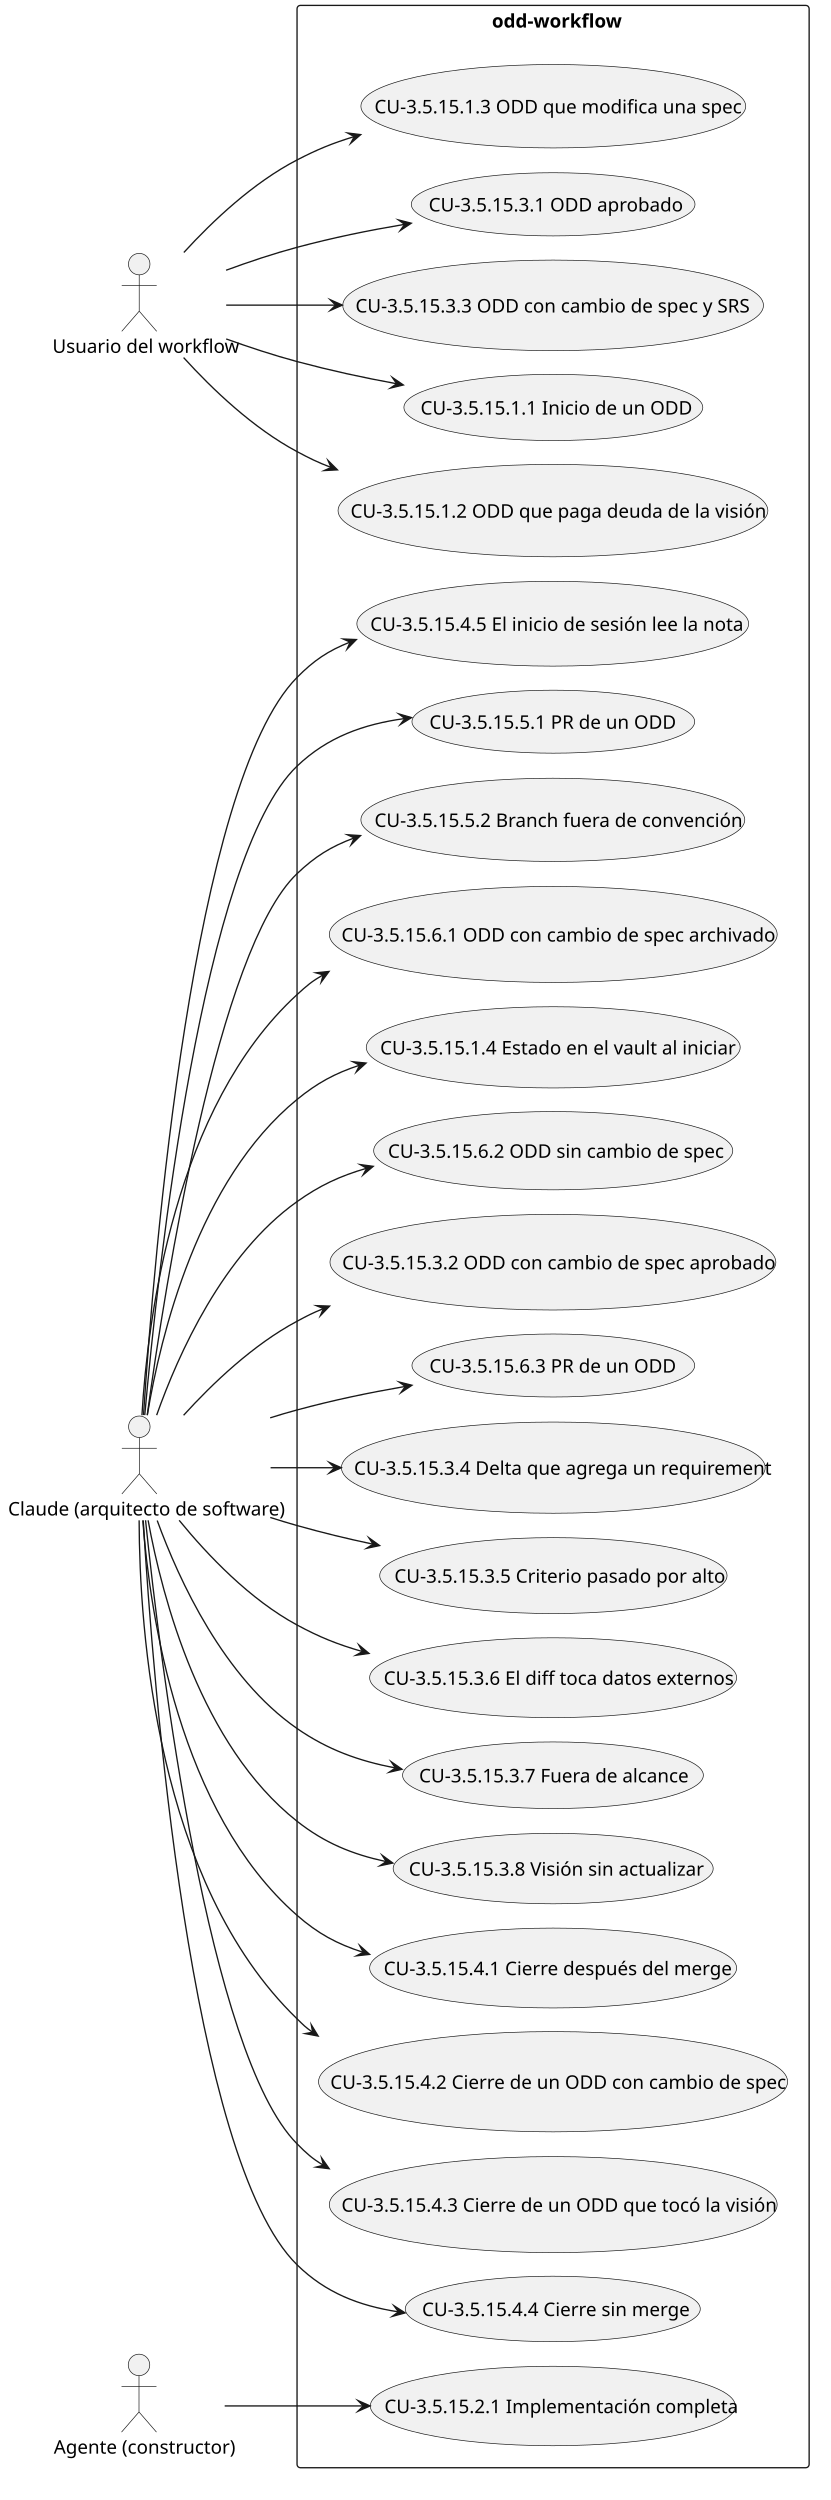
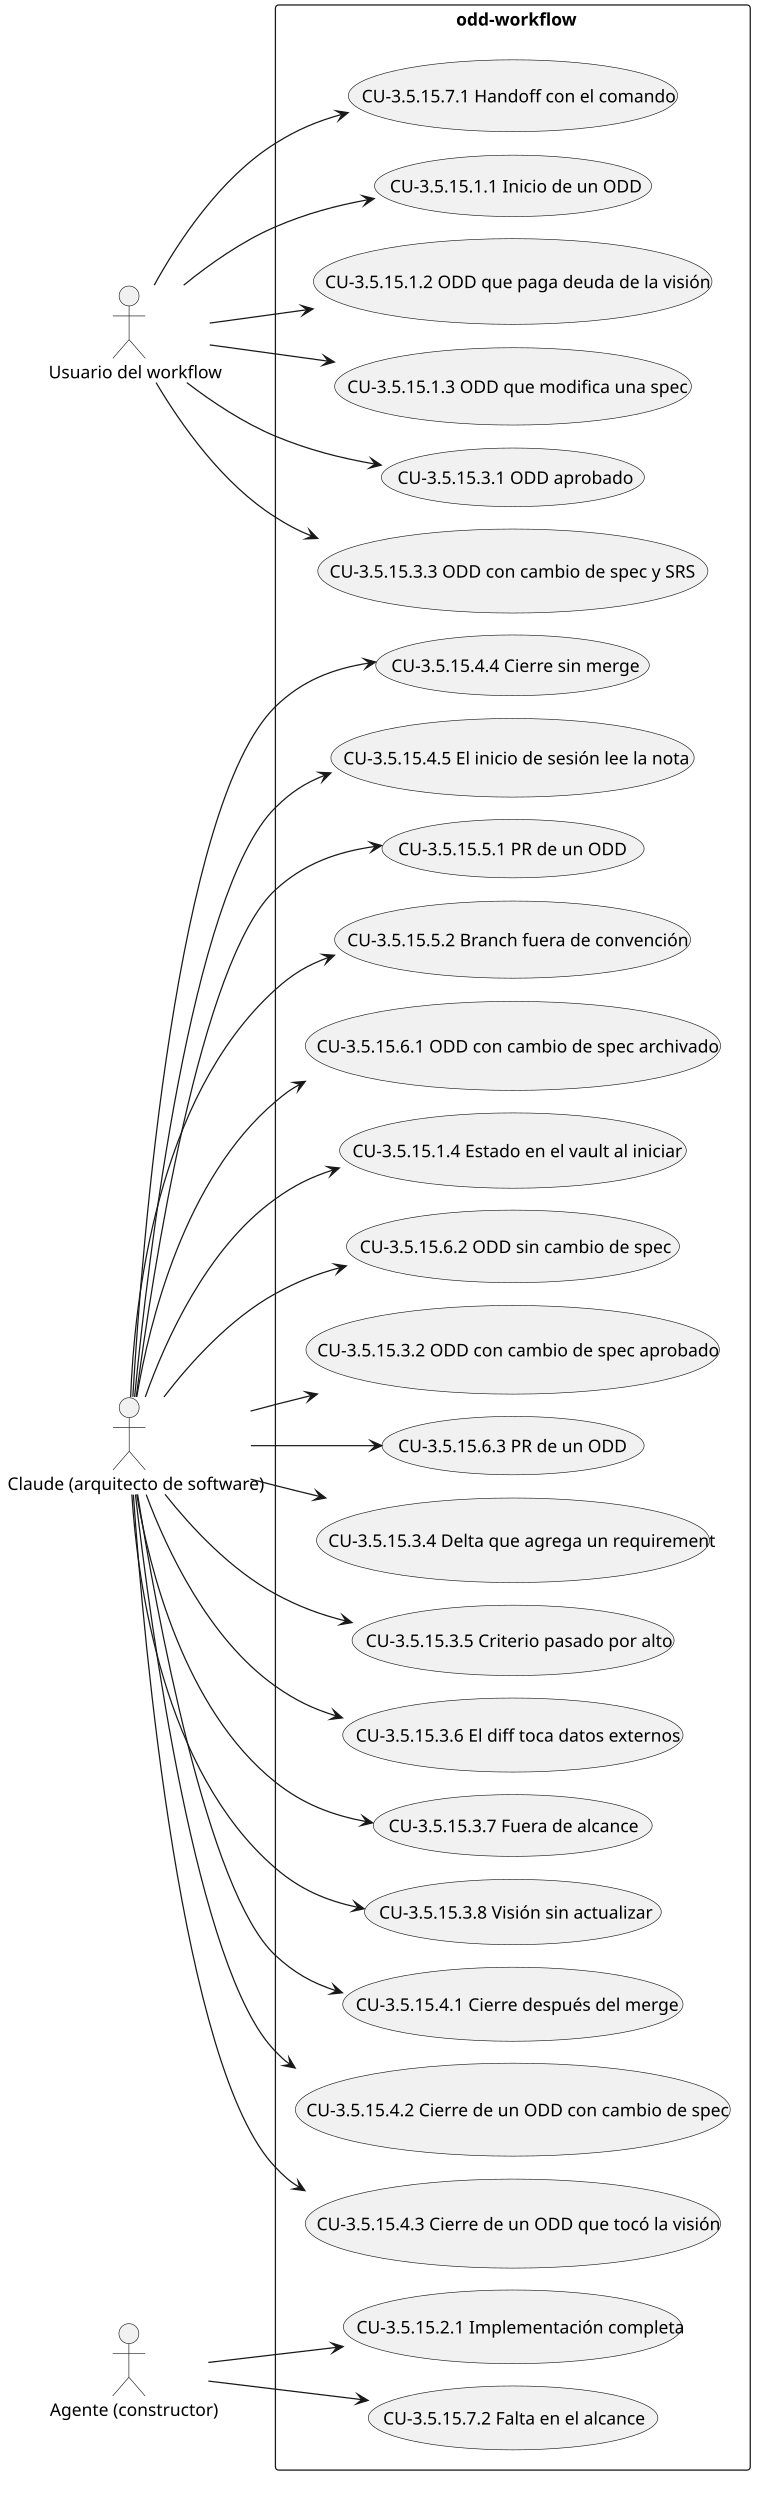
- <svg xmlns="http://www.w3.org/2000/svg" version="1.1" data-diagram-type="DESCRIPTION" style="width:618px;height:1860px;background:#FFFFFF;" width="618px" height="1860px" viewBox="0 0 618 1860" zoomAndPan="magnify" preserveAspectRatio="none" contentStyleType="text/css">
+ <svg xmlns="http://www.w3.org/2000/svg" version="1.1" data-diagram-type="DESCRIPTION" style="width:618px;height:2006px;background:#FFFFFF;" width="618px" height="2006px" viewBox="0 0 618 2006" zoomAndPan="magnify" preserveAspectRatio="none" contentStyleType="text/css">
  <defs />
  <g font-family="sans-serif" lengthAdjust="spacing">
    <g class="cluster" data-qualified-name="odd-workflow" id="ent0004" data-source-line="6">
-       <rect x="221" y="4" width="381" height="1832" fill="none" style="stroke:#181818;stroke-width:1;" rx="2.5" ry="2.5" />
+       <rect x="221" y="4" width="381" height="1978" fill="none" style="stroke:#181818;stroke-width:1;" rx="2.5" ry="2.5" />
      <text x="366.007" y="20.533" fill="#000" font-size="14" textLength="90.986" font-weight="700">odd-workflow</text>
    </g>
    <g class="entity" data-qualified-name="A1" id="ent0001" data-source-line="3">
-       <ellipse cx="103.579" cy="196.5" rx="8" ry="8" fill="#F1F1F1" style="stroke:#181818;stroke-width:0.5;" />
-       <path d="M103.579,204.5 L103.579,231.5 M90.579,212.5 L116.579,212.5 M103.579,231.5 L90.579,246.5 M103.579,231.5 L116.579,246.5" style="stroke:#181818;stroke-width:0.5;" fill="none" />
-       <text x="39" y="262.533" fill="#000" font-size="14" textLength="129.158">Usuario del workflow</text>
+       <ellipse cx="103.579" cy="237.5" rx="8" ry="8" fill="#F1F1F1" style="stroke:#181818;stroke-width:0.5;" />
+       <path d="M103.579,245.5 L103.579,272.5 M90.579,253.5 L116.579,253.5 M103.579,272.5 L90.579,287.5 M103.579,272.5 L116.579,287.5" style="stroke:#181818;stroke-width:0.5;" fill="none" />
+       <text x="39" y="303.533" fill="#000" font-size="14" textLength="129.158">Usuario del workflow</text>
    </g>
    <g class="entity" data-qualified-name="A2" id="ent0002" data-source-line="4">
-       <ellipse cx="103.662" cy="1061.5" rx="8" ry="8" fill="#F1F1F1" style="stroke:#181818;stroke-width:0.5;" />
-       <path d="M103.662,1069.5 L103.662,1096.5 M90.662,1077.5 L116.662,1077.5 M103.662,1096.5 L90.662,1111.5 M103.662,1096.5 L116.662,1111.5" style="stroke:#181818;stroke-width:0.5;" fill="none" />
-       <text x="6" y="1127.533" fill="#000" font-size="14" textLength="195.323">Claude (arquitecto de software)</text>
+       <ellipse cx="103.662" cy="1129.5" rx="8" ry="8" fill="#F1F1F1" style="stroke:#181818;stroke-width:0.5;" />
+       <path d="M103.662,1137.5 L103.662,1164.5 M90.662,1145.5 L116.662,1145.5 M103.662,1164.5 L90.662,1179.5 M103.662,1164.5 L116.662,1179.5" style="stroke:#181818;stroke-width:0.5;" fill="none" />
+       <text x="6" y="1195.533" fill="#000" font-size="14" textLength="195.323">Claude (arquitecto de software)</text>
    </g>
    <g class="entity" data-qualified-name="A3" id="ent0003" data-source-line="5">
-       <ellipse cx="103.417" cy="1759.5" rx="8" ry="8" fill="#F1F1F1" style="stroke:#181818;stroke-width:0.5;" />
-       <path d="M103.417,1767.5 L103.417,1794.5 M90.417,1775.5 L116.417,1775.5 M103.417,1794.5 L90.417,1809.5 M103.417,1794.5 L116.417,1809.5" style="stroke:#181818;stroke-width:0.5;" fill="none" />
-       <text x="40" y="1825.533" fill="#000" font-size="14" textLength="126.834">Agente (constructor)</text>
+       <ellipse cx="103.417" cy="1872.5" rx="8" ry="8" fill="#F1F1F1" style="stroke:#181818;stroke-width:0.5;" />
+       <path d="M103.417,1880.5 L103.417,1907.5 M90.417,1888.5 L116.417,1888.5 M103.417,1907.5 L90.417,1922.5 M103.417,1907.5 L116.417,1922.5" style="stroke:#181818;stroke-width:0.5;" fill="none" />
+       <text x="40" y="1938.533" fill="#000" font-size="14" textLength="126.834">Agente (constructor)</text>
    </g>
    <g class="entity" data-qualified-name="odd-workflow.UC_3_5_15_1_1" id="ent0005" data-source-line="7">
-       <ellipse cx="411.689" cy="303.138" rx="111.189" ry="24.638" fill="#F1F1F1" style="stroke:#181818;stroke-width:0.5;" />
-       <text x="312.862" y="308.442" fill="#000" font-size="14" textLength="197.654">CU-3.5.15.1.1 Inicio de un ODD</text>
+       <ellipse cx="411.689" cy="149.138" rx="111.189" ry="24.638" fill="#F1F1F1" style="stroke:#181818;stroke-width:0.5;" />
+       <text x="312.862" y="154.442" fill="#000" font-size="14" textLength="197.654">CU-3.5.15.1.1 Inicio de un ODD</text>
    </g>
    <g class="entity" data-qualified-name="odd-workflow.UC_3_5_15_1_2" id="ent0006" data-source-line="8">
-       <ellipse cx="411.398" cy="379.88" rx="159.898" ry="34.38" fill="#F1F1F1" style="stroke:#181818;stroke-width:0.5;" />
-       <text x="260.803" y="385.184" fill="#000" font-size="14" textLength="301.191">CU-3.5.15.1.2 ODD que paga deuda de la visión</text>
+       <ellipse cx="411.398" cy="225.88" rx="159.898" ry="34.38" fill="#F1F1F1" style="stroke:#181818;stroke-width:0.5;" />
+       <text x="260.803" y="231.184" fill="#000" font-size="14" textLength="301.191">CU-3.5.15.1.2 ODD que paga deuda de la visión</text>
    </g>
    <g class="entity" data-qualified-name="odd-workflow.UC_3_5_15_1_3" id="ent0007" data-source-line="9">
-       <ellipse cx="411.662" cy="79.032" rx="143.162" ry="31.032" fill="#F1F1F1" style="stroke:#181818;stroke-width:0.5;" />
-       <text x="278.593" y="84.337" fill="#000" font-size="14" textLength="266.137">CU-3.5.15.1.3 ODD que modifica una spec</text>
+       <ellipse cx="411.662" cy="310.032" rx="143.162" ry="31.032" fill="#F1F1F1" style="stroke:#181818;stroke-width:0.5;" />
+       <text x="278.593" y="315.337" fill="#000" font-size="14" textLength="266.137">CU-3.5.15.1.3 ODD que modifica una spec</text>
    </g>
    <g class="entity" data-qualified-name="odd-workflow.UC_3_5_15_1_4" id="ent0008" data-source-line="10">
-       <ellipse cx="411.609" cy="779.222" rx="139.109" ry="30.222" fill="#F1F1F1" style="stroke:#181818;stroke-width:0.5;" />
-       <text x="282.816" y="784.526" fill="#000" font-size="14" textLength="257.585">CU-3.5.15.1.4 Estado en el vault al iniciar</text>
+       <ellipse cx="411.609" cy="923.222" rx="139.109" ry="30.222" fill="#F1F1F1" style="stroke:#181818;stroke-width:0.5;" />
+       <text x="282.816" y="928.526" fill="#000" font-size="14" textLength="257.585">CU-3.5.15.1.4 Estado en el vault al iniciar</text>
    </g>
    <g class="entity" data-qualified-name="odd-workflow.UC_3_5_15_2_1" id="ent0009" data-source-line="11">
-       <ellipse cx="411.295" cy="1790.059" rx="135.795" ry="29.559" fill="#F1F1F1" style="stroke:#181818;stroke-width:0.5;" />
-       <text x="286.01" y="1795.364" fill="#000" font-size="14" textLength="250.571">CU-3.5.15.2.1 Implementación completa</text>
+       <ellipse cx="411.295" cy="1867.059" rx="135.795" ry="29.559" fill="#F1F1F1" style="stroke:#181818;stroke-width:0.5;" />
+       <text x="286.01" y="1872.364" fill="#000" font-size="14" textLength="250.571">CU-3.5.15.2.1 Implementación completa</text>
    </g>
    <g class="entity" data-qualified-name="odd-workflow.UC_3_5_15_3_1" id="ent0010" data-source-line="12">
-       <ellipse cx="411.538" cy="152.008" rx="105.538" ry="23.508" fill="#F1F1F1" style="stroke:#181818;stroke-width:0.5;" />
-       <text x="318.931" y="157.312" fill="#000" font-size="14" textLength="185.213">CU-3.5.15.3.1 ODD aprobado</text>
+       <ellipse cx="411.538" cy="383.008" rx="105.538" ry="23.508" fill="#F1F1F1" style="stroke:#181818;stroke-width:0.5;" />
+       <text x="318.931" y="388.312" fill="#000" font-size="14" textLength="185.213">CU-3.5.15.3.1 ODD aprobado</text>
    </g>
    <g class="entity" data-qualified-name="odd-workflow.UC_3_5_15_3_2" id="ent0011" data-source-line="13">
-       <ellipse cx="411.372" cy="939.074" rx="165.872" ry="35.574" fill="#F1F1F1" style="stroke:#181818;stroke-width:0.5;" />
-       <text x="254.562" y="944.379" fill="#000" font-size="14" textLength="313.619">CU-3.5.15.3.2 ODD con cambio de spec aprobado</text>
+       <ellipse cx="411.372" cy="1083.074" rx="165.872" ry="35.574" fill="#F1F1F1" style="stroke:#181818;stroke-width:0.5;" />
+       <text x="254.562" y="1088.379" fill="#000" font-size="14" textLength="313.619">CU-3.5.15.3.2 ODD con cambio de spec aprobado</text>
    </g>
    <g class="entity" data-qualified-name="odd-workflow.UC_3_5_15_3_3" id="ent0012" data-source-line="14">
-       <ellipse cx="411.513" cy="227.203" rx="156.513" ry="33.703" fill="#F1F1F1" style="stroke:#181818;stroke-width:0.5;" />
-       <text x="264.448" y="232.507" fill="#000" font-size="14" textLength="294.13">CU-3.5.15.3.3 ODD con cambio de spec y SRS</text>
+       <ellipse cx="411.513" cy="458.203" rx="156.513" ry="33.703" fill="#F1F1F1" style="stroke:#181818;stroke-width:0.5;" />
+       <text x="264.448" y="463.507" fill="#000" font-size="14" textLength="294.13">CU-3.5.15.3.3 ODD con cambio de spec y SRS</text>
    </g>
    <g class="entity" data-qualified-name="odd-workflow.UC_3_5_15_3_4" id="ent0013" data-source-line="15">
-       <ellipse cx="411.656" cy="1091.931" rx="157.656" ry="33.931" fill="#F1F1F1" style="stroke:#181818;stroke-width:0.5;" />
-       <text x="263.398" y="1097.236" fill="#000" font-size="14" textLength="296.516">CU-3.5.15.3.4 Delta que agrega un requirement</text>
+       <ellipse cx="411.656" cy="1235.931" rx="157.656" ry="33.931" fill="#F1F1F1" style="stroke:#181818;stroke-width:0.5;" />
+       <text x="263.398" y="1241.236" fill="#000" font-size="14" textLength="296.516">CU-3.5.15.3.4 Delta que agrega un requirement</text>
    </g>
    <g class="entity" data-qualified-name="odd-workflow.UC_3_5_15_3_5" id="ent0014" data-source-line="16">
-       <ellipse cx="411.712" cy="1172.242" rx="129.212" ry="28.242" fill="#F1F1F1" style="stroke:#181818;stroke-width:0.5;" />
-       <text x="293.427" y="1177.547" fill="#000" font-size="14" textLength="236.571">CU-3.5.15.3.5 Criterio pasado por alto</text>
+       <ellipse cx="411.712" cy="1316.242" rx="129.212" ry="28.242" fill="#F1F1F1" style="stroke:#181818;stroke-width:0.5;" />
+       <text x="293.427" y="1321.547" fill="#000" font-size="14" textLength="236.571">CU-3.5.15.3.5 Criterio pasado por alto</text>
    </g>
    <g class="entity" data-qualified-name="odd-workflow.UC_3_5_15_3_6" id="ent0015" data-source-line="17">
-       <ellipse cx="411.534" cy="1248.207" rx="136.534" ry="29.707" fill="#F1F1F1" style="stroke:#181818;stroke-width:0.5;" />
-       <text x="285.466" y="1253.511" fill="#000" font-size="14" textLength="252.137">CU-3.5.15.3.6 El diff toca datos externos</text>
+       <ellipse cx="411.534" cy="1392.207" rx="136.534" ry="29.707" fill="#F1F1F1" style="stroke:#181818;stroke-width:0.5;" />
+       <text x="285.466" y="1397.511" fill="#000" font-size="14" textLength="252.137">CU-3.5.15.3.6 El diff toca datos externos</text>
    </g>
    <g class="entity" data-qualified-name="odd-workflow.UC_3_5_15_3_7" id="ent0016" data-source-line="18">
-       <ellipse cx="411.408" cy="1320.782" rx="111.908" ry="24.782" fill="#F1F1F1" style="stroke:#181818;stroke-width:0.5;" />
-       <text x="311.794" y="1326.086" fill="#000" font-size="14" textLength="199.227">CU-3.5.15.3.7 Fuera de alcance</text>
+       <ellipse cx="411.408" cy="1464.782" rx="111.908" ry="24.782" fill="#F1F1F1" style="stroke:#181818;stroke-width:0.5;" />
+       <text x="311.794" y="1470.086" fill="#000" font-size="14" textLength="199.227">CU-3.5.15.3.7 Fuera de alcance</text>
    </g>
    <g class="entity" data-qualified-name="odd-workflow.UC_3_5_15_3_8" id="ent0017" data-source-line="19">
-       <ellipse cx="411.559" cy="1390.212" rx="119.059" ry="26.212" fill="#F1F1F1" style="stroke:#181818;stroke-width:0.5;" />
-       <text x="304.174" y="1395.517" fill="#000" font-size="14" textLength="214.771">CU-3.5.15.3.8 Visión sin actualizar</text>
+       <ellipse cx="411.559" cy="1534.212" rx="119.059" ry="26.212" fill="#F1F1F1" style="stroke:#181818;stroke-width:0.5;" />
+       <text x="304.174" y="1539.517" fill="#000" font-size="14" textLength="214.771">CU-3.5.15.3.8 Visión sin actualizar</text>
    </g>
    <g class="entity" data-qualified-name="odd-workflow.UC_3_5_15_4_1" id="ent0018" data-source-line="20">
-       <ellipse cx="411.531" cy="1464.206" rx="136.531" ry="29.706" fill="#F1F1F1" style="stroke:#181818;stroke-width:0.5;" />
-       <text x="285.466" y="1469.511" fill="#000" font-size="14" textLength="252.13">CU-3.5.15.4.1 Cierre después del merge</text>
+       <ellipse cx="411.531" cy="1608.206" rx="136.531" ry="29.706" fill="#F1F1F1" style="stroke:#181818;stroke-width:0.5;" />
+       <text x="285.466" y="1613.511" fill="#000" font-size="14" textLength="252.13">CU-3.5.15.4.1 Cierre después del merge</text>
    </g>
    <g class="entity" data-qualified-name="odd-workflow.UC_3_5_15_4_2" id="ent0019" data-source-line="21">
-       <ellipse cx="411.494" cy="1548.799" rx="174.494" ry="37.299" fill="#F1F1F1" style="stroke:#181818;stroke-width:0.5;" />
-       <text x="245.747" y="1554.104" fill="#000" font-size="14" textLength="331.495">CU-3.5.15.4.2 Cierre de un ODD con cambio de spec</text>
+       <ellipse cx="411.494" cy="1692.799" rx="174.494" ry="37.299" fill="#F1F1F1" style="stroke:#181818;stroke-width:0.5;" />
+       <text x="245.747" y="1698.104" fill="#000" font-size="14" textLength="331.495">CU-3.5.15.4.2 Cierre de un ODD con cambio de spec</text>
    </g>
    <g class="entity" data-qualified-name="odd-workflow.UC_3_5_15_4_3" id="ent0020" data-source-line="22">
-       <ellipse cx="411.613" cy="1640.223" rx="166.613" ry="35.723" fill="#F1F1F1" style="stroke:#181818;stroke-width:0.5;" />
-       <text x="254.034" y="1645.527" fill="#000" font-size="14" textLength="315.157">CU-3.5.15.4.3 Cierre de un ODD que tocó la visión</text>
+       <ellipse cx="411.613" cy="1784.223" rx="166.613" ry="35.723" fill="#F1F1F1" style="stroke:#181818;stroke-width:0.5;" />
+       <text x="254.034" y="1789.527" fill="#000" font-size="14" textLength="315.157">CU-3.5.15.4.3 Cierre de un ODD que tocó la visión</text>
    </g>
    <g class="entity" data-qualified-name="odd-workflow.UC_3_5_15_4_4" id="ent0021" data-source-line="23">
-       <ellipse cx="411.261" cy="1717.852" rx="109.761" ry="24.352" fill="#F1F1F1" style="stroke:#181818;stroke-width:0.5;" />
-       <text x="313.999" y="1723.157" fill="#000" font-size="14" textLength="194.523">CU-3.5.15.4.4 Cierre sin merge</text>
+       <ellipse cx="411.261" cy="533.852" rx="109.761" ry="24.352" fill="#F1F1F1" style="stroke:#181818;stroke-width:0.5;" />
+       <text x="313.999" y="539.157" fill="#000" font-size="14" textLength="194.523">CU-3.5.15.4.4 Cierre sin merge</text>
    </g>
    <g class="entity" data-qualified-name="odd-workflow.UC_3_5_15_4_5" id="ent0022" data-source-line="24">
-       <ellipse cx="411.26" cy="464.052" rx="145.76" ry="31.552" fill="#F1F1F1" style="stroke:#181818;stroke-width:0.5;" />
-       <text x="275.457" y="469.357" fill="#000" font-size="14" textLength="271.605">CU-3.5.15.4.5 El inicio de sesión lee la nota</text>
+       <ellipse cx="411.26" cy="608.052" rx="145.76" ry="31.552" fill="#F1F1F1" style="stroke:#181818;stroke-width:0.5;" />
+       <text x="275.457" y="613.357" fill="#000" font-size="14" textLength="271.605">CU-3.5.15.4.5 El inicio de sesión lee la nota</text>
    </g>
    <g class="entity" data-qualified-name="odd-workflow.UC_3_5_15_5_1" id="ent0023" data-source-line="25">
-       <ellipse cx="411.68" cy="536.936" rx="105.18" ry="23.436" fill="#F1F1F1" style="stroke:#181818;stroke-width:0.5;" />
-       <text x="319.47" y="542.241" fill="#000" font-size="14" textLength="184.42">CU-3.5.15.5.1 PR de un ODD</text>
+       <ellipse cx="411.68" cy="680.936" rx="105.18" ry="23.436" fill="#F1F1F1" style="stroke:#181818;stroke-width:0.5;" />
+       <text x="319.47" y="686.241" fill="#000" font-size="14" textLength="184.42">CU-3.5.15.5.1 PR de un ODD</text>
    </g>
    <g class="entity" data-qualified-name="odd-workflow.UC_3_5_15_5_2" id="ent0024" data-source-line="26">
-       <ellipse cx="411.305" cy="609.961" rx="142.805" ry="30.961" fill="#F1F1F1" style="stroke:#181818;stroke-width:0.5;" />
-       <text x="278.612" y="615.266" fill="#000" font-size="14" textLength="265.385">CU-3.5.15.5.2 Branch fuera de convención</text>
+       <ellipse cx="411.305" cy="753.961" rx="142.805" ry="30.961" fill="#F1F1F1" style="stroke:#181818;stroke-width:0.5;" />
+       <text x="278.612" y="759.266" fill="#000" font-size="14" textLength="265.385">CU-3.5.15.5.2 Branch fuera de convención</text>
    </g>
    <g class="entity" data-qualified-name="odd-workflow.UC_3_5_15_6_1" id="ent0025" data-source-line="27">
-       <ellipse cx="411.613" cy="695.223" rx="166.613" ry="35.723" fill="#F1F1F1" style="stroke:#181818;stroke-width:0.5;" />
-       <text x="254.034" y="700.527" fill="#000" font-size="14" textLength="315.157">CU-3.5.15.6.1 ODD con cambio de spec archivado</text>
+       <ellipse cx="411.613" cy="839.223" rx="166.613" ry="35.723" fill="#F1F1F1" style="stroke:#181818;stroke-width:0.5;" />
+       <text x="254.034" y="844.527" fill="#000" font-size="14" textLength="315.157">CU-3.5.15.6.1 ODD con cambio de spec archivado</text>
    </g>
    <g class="entity" data-qualified-name="odd-workflow.UC_3_5_15_6_2" id="ent0026" data-source-line="28">
-       <ellipse cx="411.589" cy="856.118" rx="133.589" ry="29.118" fill="#F1F1F1" style="stroke:#181818;stroke-width:0.5;" />
-       <text x="288.644" y="861.422" fill="#000" font-size="14" textLength="245.889">CU-3.5.15.6.2 ODD sin cambio de spec</text>
+       <ellipse cx="411.589" cy="1000.118" rx="133.589" ry="29.118" fill="#F1F1F1" style="stroke:#181818;stroke-width:0.5;" />
+       <text x="288.644" y="1005.422" fill="#000" font-size="14" textLength="245.889">CU-3.5.15.6.2 ODD sin cambio de spec</text>
    </g>
    <g class="entity" data-qualified-name="odd-workflow.UC_3_5_15_6_3" id="ent0027" data-source-line="29">
-       <ellipse cx="411.68" cy="1015.936" rx="105.18" ry="23.436" fill="#F1F1F1" style="stroke:#181818;stroke-width:0.5;" />
-       <text x="319.47" y="1021.241" fill="#000" font-size="14" textLength="184.42">CU-3.5.15.6.3 PR de un ODD</text>
-     </g>
-     <g class="link" data-entity-1="ent0001" data-entity-2="ent0005" id="lnk28" data-link-type="dependency">
-       <polygon points="300.08,286.423,291.954,280.859,295.163,285.518,290.505,288.727,300.08,286.423" fill="#181818" style="stroke:#181818;stroke-width:1;stroke-linejoin:miter;stroke-miterlimit:10;" />
-       <path d="M168.282,252.182 C185.236,258.271 203.659,264.354 221,269 C246.344,275.79 269.047,280.707 295.163,285.518" style="stroke:#181818;stroke-width:1;" fill="none" />
-     </g>
-     <g class="link" data-entity-1="ent0001" data-entity-2="ent0006" id="lnk29" data-link-type="dependency">
-       <polygon points="251.044,349.577,244.072,342.62,246.375,347.787,241.209,350.09,251.044,349.577" fill="#181818" style="stroke:#181818;stroke-width:1;stroke-linejoin:miter;stroke-miterlimit:10;" />
-       <path d="M136.588,266.032 C158.097,289.699 188.377,318.593 221,336 C230.535,341.088 235.979,343.801 246.375,347.787" style="stroke:#181818;stroke-width:1;" fill="none" />
-     </g>
-     <g class="link" data-entity-1="ent0001" data-entity-2="ent0007" id="lnk30" data-link-type="dependency">
-       <polygon points="268.366,100.153,258.591,98.948,263.583,101.609,260.921,106.601,268.366,100.153" fill="#181818" style="stroke:#181818;stroke-width:1;stroke-linejoin:miter;stroke-miterlimit:10;" />
-       <path d="M136.78,187.843 C158.254,164.358 188.427,135.867 221,119 C235.78,111.347 247.146,106.614 263.583,101.609" style="stroke:#181818;stroke-width:1;" fill="none" />
-     </g>
-     <g class="link" data-entity-1="ent0002" data-entity-2="ent0008" id="lnk31" data-link-type="dependency">
-       <polygon points="272.344,790.918,262.544,789.942,267.596,792.486,265.053,797.539,272.344,790.918" fill="#181818" style="stroke:#181818;stroke-width:1;stroke-linejoin:miter;stroke-miterlimit:10;" />
-       <path d="M109.577,1052.974 C119.566,992.807 147.597,878.075 221,818 C235.946,805.768 248.991,798.631 267.596,792.486" style="stroke:#181818;stroke-width:1;" fill="none" />
-     </g>
-     <g class="link" data-entity-1="ent0003" data-entity-2="ent0009" id="lnk32" data-link-type="dependency">
-       <polygon points="275.311,1790,266.311,1786,270.311,1790,266.311,1794,275.311,1790" fill="#181818" style="stroke:#181818;stroke-width:1;stroke-linejoin:miter;stroke-miterlimit:10;" />
-       <path d="M167.162,1790 C198.461,1790 232.617,1790 270.311,1790" style="stroke:#181818;stroke-width:1;" fill="none" />
-     </g>
-     <g class="link" data-entity-1="ent0001" data-entity-2="ent0010" id="lnk33" data-link-type="dependency">
-       <polygon points="305.988,166.068,296.447,163.628,301.059,166.903,297.783,171.515,305.988,166.068" fill="#181818" style="stroke:#181818;stroke-width:1;stroke-linejoin:miter;stroke-miterlimit:10;" />
-       <path d="M168.208,201.054 C185.163,194.822 203.605,188.636 221,184 C248.243,176.74 273.218,171.622 301.059,166.903" style="stroke:#181818;stroke-width:1;" fill="none" />
-     </g>
-     <g class="link" data-entity-1="ent0002" data-entity-2="ent0011" id="lnk34" data-link-type="dependency">
-       <polygon points="245.228,971.72,235.384,971.407,240.597,973.604,238.399,978.817,245.228,971.72" fill="#181818" style="stroke:#181818;stroke-width:1;stroke-linejoin:miter;stroke-miterlimit:10;" />
-       <path d="M136.588,1052.968 C158.097,1029.301 188.377,1000.407 221,983 C228.747,978.866 232.245,977.002 240.597,973.604" style="stroke:#181818;stroke-width:1;" fill="none" />
-     </g>
-     <g class="link" data-entity-1="ent0001" data-entity-2="ent0012" id="lnk35" data-link-type="dependency">
-       <polygon points="254.701,227,245.701,223,249.701,227,245.701,231,254.701,227" fill="#181818" style="stroke:#181818;stroke-width:1;stroke-linejoin:miter;stroke-miterlimit:10;" />
-       <path d="M168.275,227 C193.673,227 219.112,227 249.701,227" style="stroke:#181818;stroke-width:1;" fill="none" />
-     </g>
-     <g class="link" data-entity-1="ent0002" data-entity-2="ent0013" id="lnk36" data-link-type="dependency">
-       <polygon points="253.914,1092,244.914,1088,248.914,1092,244.914,1096,253.914,1092" fill="#181818" style="stroke:#181818;stroke-width:1;stroke-linejoin:miter;stroke-miterlimit:10;" />
-       <path d="M201.32,1092 C218.129,1092 230.989,1092 248.914,1092" style="stroke:#181818;stroke-width:1;" fill="none" />
-     </g>
-     <g class="link" data-entity-1="ent0002" data-entity-2="ent0014" id="lnk37" data-link-type="dependency">
-       <polygon points="282.423,1149.905,274.452,1144.119,277.532,1148.864,272.787,1151.943,282.423,1149.905" fill="#181818" style="stroke:#181818;stroke-width:1;stroke-linejoin:miter;stroke-miterlimit:10;" />
-       <path d="M201.055,1128.979 C207.767,1131.135 214.461,1133.168 221,1135 C240.689,1140.517 256.864,1144.465 277.532,1148.864" style="stroke:#181818;stroke-width:1;" fill="none" />
-     </g>
-     <g class="link" data-entity-1="ent0002" data-entity-2="ent0015" id="lnk38" data-link-type="dependency">
-       <polygon points="274.54,1230.151,266.985,1223.833,269.732,1228.777,264.787,1231.525,274.54,1230.151" fill="#181818" style="stroke:#181818;stroke-width:1;stroke-linejoin:miter;stroke-miterlimit:10;" />
-       <path d="M133.292,1131.112 C154.61,1157.198 185.943,1190.064 221,1209 C237.55,1217.939 251.119,1223.461 269.732,1228.777" style="stroke:#181818;stroke-width:1;" fill="none" />
-     </g>
-     <g class="link" data-entity-1="ent0002" data-entity-2="ent0016" id="lnk39" data-link-type="dependency">
-       <polygon points="299.105,1316.331,291.024,1310.701,294.195,1315.385,289.511,1318.557,299.105,1316.331" fill="#181818" style="stroke:#181818;stroke-width:1;stroke-linejoin:miter;stroke-miterlimit:10;" />
-       <path d="M116.961,1131.278 C133.342,1176.166 166.601,1248.277 221,1286 C243.819,1301.824 266.851,1310.12 294.195,1315.385" style="stroke:#181818;stroke-width:1;" fill="none" />
-     </g>
-     <g class="link" data-entity-1="ent0002" data-entity-2="ent0017" id="lnk40" data-link-type="dependency">
-       <polygon points="292.27,1386.112,284.315,1380.306,287.383,1385.059,282.629,1388.126,292.27,1386.112" fill="#181818" style="stroke:#181818;stroke-width:1;stroke-linejoin:miter;stroke-miterlimit:10;" />
-       <path d="M110.192,1131.106 C120.873,1189.515 149.659,1298.686 221,1355 C241.352,1371.065 261.861,1379.557 287.383,1385.059" style="stroke:#181818;stroke-width:1;" fill="none" />
-     </g>
-     <g class="link" data-entity-1="ent0002" data-entity-2="ent0018" id="lnk41" data-link-type="dependency">
-       <polygon points="274.996,1454.067,267.639,1447.519,270.233,1452.546,265.206,1455.14,274.996,1454.067" fill="#181818" style="stroke:#181818;stroke-width:1;stroke-linejoin:miter;stroke-miterlimit:10;" />
-       <path d="M106.229,1131.158 C111.546,1201.296 133.174,1348.186 221,1425 C236.423,1438.489 250.492,1446.243 270.233,1452.546" style="stroke:#181818;stroke-width:1;" fill="none" />
-     </g>
-     <g class="link" data-entity-1="ent0002" data-entity-2="ent0019" id="lnk42" data-link-type="dependency">
-       <polygon points="236.715,1514.83,231.589,1506.42,232.603,1511.985,227.038,1512.999,236.715,1514.83" fill="#181818" style="stroke:#181818;stroke-width:1;stroke-linejoin:miter;stroke-miterlimit:10;" />
-       <path d="M103.512,1131.148 C103.703,1212.502 116.196,1400.674 221,1502 C225.874,1506.712 227.031,1508.13 232.603,1511.985" style="stroke:#181818;stroke-width:1;" fill="none" />
-     </g>
-     <g class="link" data-entity-1="ent0002" data-entity-2="ent0020" id="lnk43" data-link-type="dependency">
-       <polygon points="244.922,1613.527,239.259,1605.469,240.633,1610.956,235.146,1612.33,244.922,1613.527" fill="#181818" style="stroke:#181818;stroke-width:1;stroke-linejoin:miter;stroke-miterlimit:10;" />
-       <path d="M108.278,1131.064 C119.355,1237.454 155.185,1528.819 221,1595 C228.153,1602.193 231.944,1605.747 240.633,1610.956" style="stroke:#181818;stroke-width:1;" fill="none" />
-     </g>
-     <g class="link" data-entity-1="ent0002" data-entity-2="ent0021" id="lnk44" data-link-type="dependency">
-       <polygon points="301.398,1720.809,293.12,1715.473,296.457,1720.04,291.89,1723.377,301.398,1720.809" fill="#181818" style="stroke:#181818;stroke-width:1;stroke-linejoin:miter;stroke-miterlimit:10;" />
-       <path d="M106.572,1131.215 C113.717,1250.747 141.422,1607.121 221,1685 C242.361,1705.905 267.007,1715.457 296.457,1720.04" style="stroke:#181818;stroke-width:1;" fill="none" />
-     </g>
-     <g class="link" data-entity-1="ent0002" data-entity-2="ent0022" id="lnk45" data-link-type="dependency">
-       <polygon points="265.156,475.834,255.315,475.426,260.507,477.674,258.259,482.865,265.156,475.834" fill="#181818" style="stroke:#181818;stroke-width:1;stroke-linejoin:miter;stroke-miterlimit:10;" />
-       <path d="M106.772,1052.816 C114.459,934.225 143.484,582.486 221,504 C233.405,491.44 244.042,484.19 260.507,477.674" style="stroke:#181818;stroke-width:1;" fill="none" />
-     </g>
-     <g class="link" data-entity-1="ent0002" data-entity-2="ent0023" id="lnk46" data-link-type="dependency">
-       <polygon points="306.173,533.89,296.713,531.151,301.22,534.57,297.801,539.077,306.173,533.89" fill="#181818" style="stroke:#181818;stroke-width:1;stroke-linejoin:miter;stroke-miterlimit:10;" />
-       <path d="M107.704,1052.842 C117.49,943.247 150.704,637.056 221,570 C243.714,548.333 270.343,538.808 301.22,534.57" style="stroke:#181818;stroke-width:1;" fill="none" />
-     </g>
-     <g class="link" data-entity-1="ent0002" data-entity-2="ent0024" id="lnk47" data-link-type="dependency">
-       <polygon points="268.26,621.678,258.431,621.046,263.57,623.411,261.204,628.55,268.26,621.678" fill="#181818" style="stroke:#181818;stroke-width:1;stroke-linejoin:miter;stroke-miterlimit:10;" />
-       <path d="M109.561,1052.682 C122.911,955.164 162.144,706.002 221,650 C234.398,637.252 246.095,629.869 263.57,623.411" style="stroke:#181818;stroke-width:1;" fill="none" />
-     </g>
-     <g class="link" data-entity-1="ent0002" data-entity-2="ent0025" id="lnk48" data-link-type="dependency">
-       <polygon points="244.792,722.765,234.995,723.776,240.456,725.254,238.978,730.714,244.792,722.765" fill="#181818" style="stroke:#181818;stroke-width:1;stroke-linejoin:miter;stroke-miterlimit:10;" />
-       <path d="M105.607,1052.947 C109.872,980.174 129.793,823.643 221,740 C228.227,733.372 231.912,730.158 240.456,725.254" style="stroke:#181818;stroke-width:1;" fill="none" />
-     </g>
-     <g class="link" data-entity-1="ent0002" data-entity-2="ent0026" id="lnk49" data-link-type="dependency">
-       <polygon points="277.672,867.756,267.913,866.429,272.871,869.153,270.147,874.111,277.672,867.756" fill="#181818" style="stroke:#181818;stroke-width:1;stroke-linejoin:miter;stroke-miterlimit:10;" />
-       <path d="M116.548,1052.884 C132.704,1007.287 165.918,933.193 221,894 C237.814,882.036 252.685,875.024 272.871,869.153" style="stroke:#181818;stroke-width:1;" fill="none" />
-     </g>
-     <g class="link" data-entity-1="ent0002" data-entity-2="ent0027" id="lnk50" data-link-type="dependency">
-       <polygon points="306.489,1030.624,296.936,1028.229,301.564,1031.483,298.31,1036.11,306.489,1030.624" fill="#181818" style="stroke:#181818;stroke-width:1;stroke-linejoin:miter;stroke-miterlimit:10;" />
-       <path d="M201.013,1054.866 C207.735,1052.748 214.442,1050.766 221,1049 C248.409,1041.62 273.583,1036.362 301.564,1031.483" style="stroke:#181818;stroke-width:1;" fill="none" />
+       <ellipse cx="411.68" cy="1159.936" rx="105.18" ry="23.436" fill="#F1F1F1" style="stroke:#181818;stroke-width:0.5;" />
+       <text x="319.47" y="1165.241" fill="#000" font-size="14" textLength="184.42">CU-3.5.15.6.3 PR de un ODD</text>
+     </g>
+     <g class="entity" data-qualified-name="odd-workflow.UC_3_5_15_7_1" id="ent0028" data-source-line="30">
+       <ellipse cx="411.642" cy="76.828" rx="132.142" ry="28.828" fill="#F1F1F1" style="stroke:#181818;stroke-width:0.5;" />
+       <text x="290.235" y="82.133" fill="#000" font-size="14" textLength="242.813">CU-3.5.15.7.1 Handoff con el comando</text>
+     </g>
+     <g class="entity" data-qualified-name="odd-workflow.UC_3_5_15_7_2" id="ent0029" data-source-line="31">
+       <ellipse cx="411.694" cy="1940.139" rx="116.194" ry="25.639" fill="#F1F1F1" style="stroke:#181818;stroke-width:0.5;" />
+       <text x="307.412" y="1945.443" fill="#000" font-size="14" textLength="208.564">CU-3.5.15.7.2 Falta en el alcance</text>
+     </g>
+     <g class="link" data-entity-1="ent0001" data-entity-2="ent0005" id="lnk30" data-link-type="dependency">
+       <polygon points="300.278,159.358,290.704,157.046,295.36,160.259,292.146,164.915,300.278,159.358" fill="#181818" style="stroke:#181818;stroke-width:1;stroke-linejoin:miter;stroke-miterlimit:10;" />
+       <path d="M147.402,228.818 C168.21,211.878 194.419,193.369 221,182 C245.717,171.429 268.709,165.144 295.36,160.259" style="stroke:#181818;stroke-width:1;" fill="none" />
+     </g>
+     <g class="link" data-entity-1="ent0001" data-entity-2="ent0006" id="lnk31" data-link-type="dependency">
+       <polygon points="251.221,247.862,241.761,245.123,246.268,248.542,242.849,253.048,251.221,247.862" fill="#181818" style="stroke:#181818;stroke-width:1;stroke-linejoin:miter;stroke-miterlimit:10;" />
+       <path d="M168.275,259.247 C192.709,255.893 216.857,252.578 246.268,248.542" style="stroke:#181818;stroke-width:1;" fill="none" />
+     </g>
+     <g class="link" data-entity-1="ent0001" data-entity-2="ent0007" id="lnk32" data-link-type="dependency">
+       <polygon points="268.302,290.483,259.929,285.296,263.348,289.803,258.842,293.222,268.302,290.483" fill="#181818" style="stroke:#181818;stroke-width:1;stroke-linejoin:miter;stroke-miterlimit:10;" />
+       <path d="M168.275,276.753 C197.439,280.756 228.297,284.992 263.348,289.803" style="stroke:#181818;stroke-width:1;" fill="none" />
+     </g>
+     <g class="link" data-entity-1="ent0002" data-entity-2="ent0008" id="lnk33" data-link-type="dependency">
+       <polygon points="272.248,937.179,262.457,936.115,267.487,938.704,264.898,943.734,272.248,937.179" fill="#181818" style="stroke:#181818;stroke-width:1;stroke-linejoin:miter;stroke-miterlimit:10;" />
+       <path d="M116.582,1120.931 C132.771,1075.381 166.017,1001.333 221,962 C236.298,951.056 249.21,944.559 267.487,938.704" style="stroke:#181818;stroke-width:1;" fill="none" />
+     </g>
+     <g class="link" data-entity-1="ent0003" data-entity-2="ent0009" id="lnk34" data-link-type="dependency">
+       <polygon points="275.311,1882.905,265.906,1879.984,270.346,1883.489,266.84,1887.929,275.311,1882.905" fill="#181818" style="stroke:#181818;stroke-width:1;stroke-linejoin:miter;stroke-miterlimit:10;" />
+       <path d="M167.162,1895.628 C198.461,1891.946 232.651,1887.923 270.346,1883.489" style="stroke:#181818;stroke-width:1;" fill="none" />
+     </g>
+     <g class="link" data-entity-1="ent0001" data-entity-2="ent0010" id="lnk35" data-link-type="dependency">
+       <polygon points="305.888,373.216,297.702,367.74,300.961,372.363,296.338,375.623,305.888,373.216" fill="#181818" style="stroke:#181818;stroke-width:1;stroke-linejoin:miter;stroke-miterlimit:10;" />
+       <path d="M149.876,307.004 C170.366,322.677 195.637,339.49 221,350 C247.531,360.995 272.696,367.474 300.961,372.363" style="stroke:#181818;stroke-width:1;" fill="none" />
+     </g>
+     <g class="link" data-entity-1="ent0002" data-entity-2="ent0011" id="lnk36" data-link-type="dependency">
+       <polygon points="254.716,1118.541,245.023,1116.798,249.86,1119.731,246.927,1124.568,254.716,1118.541" fill="#181818" style="stroke:#181818;stroke-width:1;stroke-linejoin:miter;stroke-miterlimit:10;" />
+       <path d="M201.032,1132.272 C207.78,1130.452 214.486,1128.678 221,1127 C231.957,1124.178 238.435,1122.531 249.86,1119.731" style="stroke:#181818;stroke-width:1;" fill="none" />
+     </g>
+     <g class="link" data-entity-1="ent0001" data-entity-2="ent0012" id="lnk37" data-link-type="dependency">
+       <polygon points="254.922,432.036,248.053,424.978,250.28,430.178,245.08,432.405,254.922,432.036" fill="#181818" style="stroke:#181818;stroke-width:1;stroke-linejoin:miter;stroke-miterlimit:10;" />
+       <path d="M125.23,307.019 C145.241,340.823 178.7,388.369 221,415 C231.563,421.65 238.389,425.419 250.28,430.178" style="stroke:#181818;stroke-width:1;" fill="none" />
+     </g>
+     <g class="link" data-entity-1="ent0002" data-entity-2="ent0013" id="lnk38" data-link-type="dependency">
+       <polygon points="261.404,1201.972,253.593,1195.973,256.543,1200.8,251.716,1203.75,261.404,1201.972" fill="#181818" style="stroke:#181818;stroke-width:1;stroke-linejoin:miter;stroke-miterlimit:10;" />
+       <path d="M201.05,1186.839 C207.793,1188.616 214.494,1190.352 221,1192 C234.096,1195.318 242.866,1197.5 256.543,1200.8" style="stroke:#181818;stroke-width:1;" fill="none" />
+     </g>
+     <g class="link" data-entity-1="ent0002" data-entity-2="ent0014" id="lnk39" data-link-type="dependency">
+       <polygon points="282.476,1301.96,274.729,1295.879,277.628,1300.736,272.771,1303.636,282.476,1301.96" fill="#181818" style="stroke:#181818;stroke-width:1;stroke-linejoin:miter;stroke-miterlimit:10;" />
+       <path d="M132.409,1199.041 C153.644,1225.762 185.243,1259.724 221,1279 C239.884,1289.18 256.322,1295.359 277.628,1300.736" style="stroke:#181818;stroke-width:1;" fill="none" />
+     </g>
+     <g class="link" data-entity-1="ent0002" data-entity-2="ent0015" id="lnk40" data-link-type="dependency">
+       <polygon points="274.814,1378.432,267.388,1371.962,270.035,1376.961,265.036,1379.609,274.814,1378.432" fill="#181818" style="stroke:#181818;stroke-width:1;stroke-linejoin:miter;stroke-miterlimit:10;" />
+       <path d="M117.301,1199.283 C133.915,1243.788 167.308,1315.045 221,1353 C237.045,1364.342 250.874,1371.068 270.035,1376.961" style="stroke:#181818;stroke-width:1;" fill="none" />
+     </g>
+     <g class="link" data-entity-1="ent0002" data-entity-2="ent0016" id="lnk41" data-link-type="dependency">
+       <polygon points="299.071,1462.649,290.965,1457.056,294.157,1461.726,289.487,1464.919,299.071,1462.649" fill="#181818" style="stroke:#181818;stroke-width:1;stroke-linejoin:miter;stroke-miterlimit:10;" />
+       <path d="M109.696,1199.136 C119.806,1258.815 147.948,1371.761 221,1430 C243.105,1447.623 266.35,1456.502 294.157,1461.726" style="stroke:#181818;stroke-width:1;" fill="none" />
+     </g>
+     <g class="link" data-entity-1="ent0002" data-entity-2="ent0017" id="lnk42" data-link-type="dependency">
+       <polygon points="292.222,1531.579,284.257,1525.787,287.333,1530.534,282.585,1533.61,292.222,1531.579" fill="#181818" style="stroke:#181818;stroke-width:1;stroke-linejoin:miter;stroke-miterlimit:10;" />
+       <path d="M105.784,1199.18 C110.368,1270.499 130.834,1421.31 221,1499 C240.896,1516.143 261.519,1525.019 287.333,1530.534" style="stroke:#181818;stroke-width:1;" fill="none" />
+     </g>
+     <g class="link" data-entity-1="ent0002" data-entity-2="ent0018" id="lnk43" data-link-type="dependency">
+       <polygon points="274.775,1599.006,267.439,1592.435,270.017,1597.47,264.981,1600.048,274.775,1599.006" fill="#181818" style="stroke:#181818;stroke-width:1;stroke-linejoin:miter;stroke-miterlimit:10;" />
+       <path d="M110.404,1199.118 C125.103,1291.272 166.141,1518.084 221,1569 C236.141,1583.053 250.185,1591.068 270.017,1597.47" style="stroke:#181818;stroke-width:1;" fill="none" />
+     </g>
+     <g class="link" data-entity-1="ent0002" data-entity-2="ent0019" id="lnk44" data-link-type="dependency">
+       <polygon points="236.876,1659.379,231.839,1650.915,232.794,1656.491,227.219,1657.446,236.876,1659.379" fill="#181818" style="stroke:#181818;stroke-width:1;stroke-linejoin:miter;stroke-miterlimit:10;" />
+       <path d="M108.676,1199.216 C120.527,1303.165 157.673,1582.175 221,1646 C225.894,1650.933 227.138,1652.489 232.794,1656.491" style="stroke:#181818;stroke-width:1;" fill="none" />
+     </g>
+     <g class="link" data-entity-1="ent0002" data-entity-2="ent0020" id="lnk45" data-link-type="dependency">
+       <polygon points="244.676,1757.768,239.078,1749.664,240.408,1755.163,234.91,1756.493,244.676,1757.768" fill="#181818" style="stroke:#181818;stroke-width:1;stroke-linejoin:miter;stroke-miterlimit:10;" />
+       <path d="M107.008,1199.334 C115.291,1316.685 145.665,1661.013 221,1739 C228.048,1746.296 231.779,1749.895 240.408,1755.163" style="stroke:#181818;stroke-width:1;" fill="none" />
+     </g>
+     <g class="link" data-entity-1="ent0002" data-entity-2="ent0021" id="lnk46" data-link-type="dependency">
+       <polygon points="301.398,531.191,291.89,528.623,296.457,531.96,293.12,536.527,301.398,531.191" fill="#181818" style="stroke:#181818;stroke-width:1;stroke-linejoin:miter;stroke-miterlimit:10;" />
+       <path d="M106.572,1120.785 C113.717,1001.253 141.422,644.879 221,567 C242.361,546.095 267.007,536.543 296.457,531.96" style="stroke:#181818;stroke-width:1;" fill="none" />
+     </g>
+     <g class="link" data-entity-1="ent0002" data-entity-2="ent0022" id="lnk47" data-link-type="dependency">
+       <polygon points="265.488,620.167,255.65,619.721,260.832,621.988,258.564,627.171,265.488,620.167" fill="#181818" style="stroke:#181818;stroke-width:1;stroke-linejoin:miter;stroke-miterlimit:10;" />
+       <path d="M108.011,1120.935 C118.506,1013.082 153.193,714.75 221,648 C233.58,635.616 244.314,628.451 260.832,621.988" style="stroke:#181818;stroke-width:1;" fill="none" />
+     </g>
+     <g class="link" data-entity-1="ent0002" data-entity-2="ent0023" id="lnk48" data-link-type="dependency">
+       <polygon points="306.144,678.453,296.676,675.741,301.192,679.147,297.787,683.664,306.144,678.453" fill="#181818" style="stroke:#181818;stroke-width:1;stroke-linejoin:miter;stroke-miterlimit:10;" />
+       <path d="M109.295,1120.923 C122.15,1022.745 160.564,769.612 221,714 C243.976,692.857 270.496,683.451 301.192,679.147" style="stroke:#181818;stroke-width:1;" fill="none" />
+     </g>
+     <g class="link" data-entity-1="ent0002" data-entity-2="ent0024" id="lnk49" data-link-type="dependency">
+       <polygon points="268.368,766.485,258.542,765.815,263.671,768.2,261.287,773.33,268.368,766.485" fill="#181818" style="stroke:#181818;stroke-width:1;stroke-linejoin:miter;stroke-miterlimit:10;" />
+       <path d="M104.819,1120.975 C107.671,1045.795 125.185,880.67 221,794 C234.59,781.707 246.286,774.55 263.671,768.2" style="stroke:#181818;stroke-width:1;" fill="none" />
+     </g>
+     <g class="link" data-entity-1="ent0002" data-entity-2="ent0025" id="lnk50" data-link-type="dependency">
+       <polygon points="244.953,867.703,235.138,868.522,240.568,870.106,238.984,875.537,244.953,867.703" fill="#181818" style="stroke:#181818;stroke-width:1;stroke-linejoin:miter;stroke-miterlimit:10;" />
+       <path d="M109.709,1120.963 C119.876,1060.726 148.144,945.649 221,884 C228.357,877.775 232.04,874.782 240.568,870.106" style="stroke:#181818;stroke-width:1;" fill="none" />
+     </g>
+     <g class="link" data-entity-1="ent0002" data-entity-2="ent0026" id="lnk51" data-link-type="dependency">
+       <polygon points="277.866,1015.779,268.131,1014.286,273.042,1017.094,270.234,1022.004,277.866,1015.779" fill="#181818" style="stroke:#181818;stroke-width:1;stroke-linejoin:miter;stroke-miterlimit:10;" />
+       <path d="M131.558,1120.898 C152.708,1093.397 184.568,1058.054 221,1038 C238.49,1028.373 253.263,1022.482 273.042,1017.094" style="stroke:#181818;stroke-width:1;" fill="none" />
+     </g>
+     <g class="link" data-entity-1="ent0002" data-entity-2="ent0027" id="lnk52" data-link-type="dependency">
+       <polygon points="306.369,1160,297.369,1156,301.369,1160,297.369,1164,306.369,1160" fill="#181818" style="stroke:#181818;stroke-width:1;stroke-linejoin:miter;stroke-miterlimit:10;" />
+       <path d="M201.32,1160 C234.763,1160 267.365,1160 301.369,1160" style="stroke:#181818;stroke-width:1;" fill="none" />
+     </g>
+     <g class="link" data-entity-1="ent0001" data-entity-2="ent0028" id="lnk53" data-link-type="dependency">
+       <polygon points="279.348,90.386,269.608,88.927,274.528,91.718,271.738,96.639,279.348,90.386" fill="#181818" style="stroke:#181818;stroke-width:1;stroke-linejoin:miter;stroke-miterlimit:10;" />
+       <path d="M123.729,228.844 C143.242,193.393 176.844,142.62 221,115 C238.637,103.968 254.027,97.382 274.528,91.718" style="stroke:#181818;stroke-width:1;" fill="none" />
+     </g>
+     <g class="link" data-entity-1="ent0003" data-entity-2="ent0029" id="lnk54" data-link-type="dependency">
+       <polygon points="295.334,1926.075,286.879,1921.023,290.37,1925.474,285.919,1928.965,295.334,1926.075" fill="#181818" style="stroke:#181818;stroke-width:1;stroke-linejoin:miter;stroke-miterlimit:10;" />
+       <path d="M167.162,1910.577 C204.056,1915.038 246.904,1920.219 290.37,1925.474" style="stroke:#181818;stroke-width:1;" fill="none" />
    </g>
  </g>
</svg>
